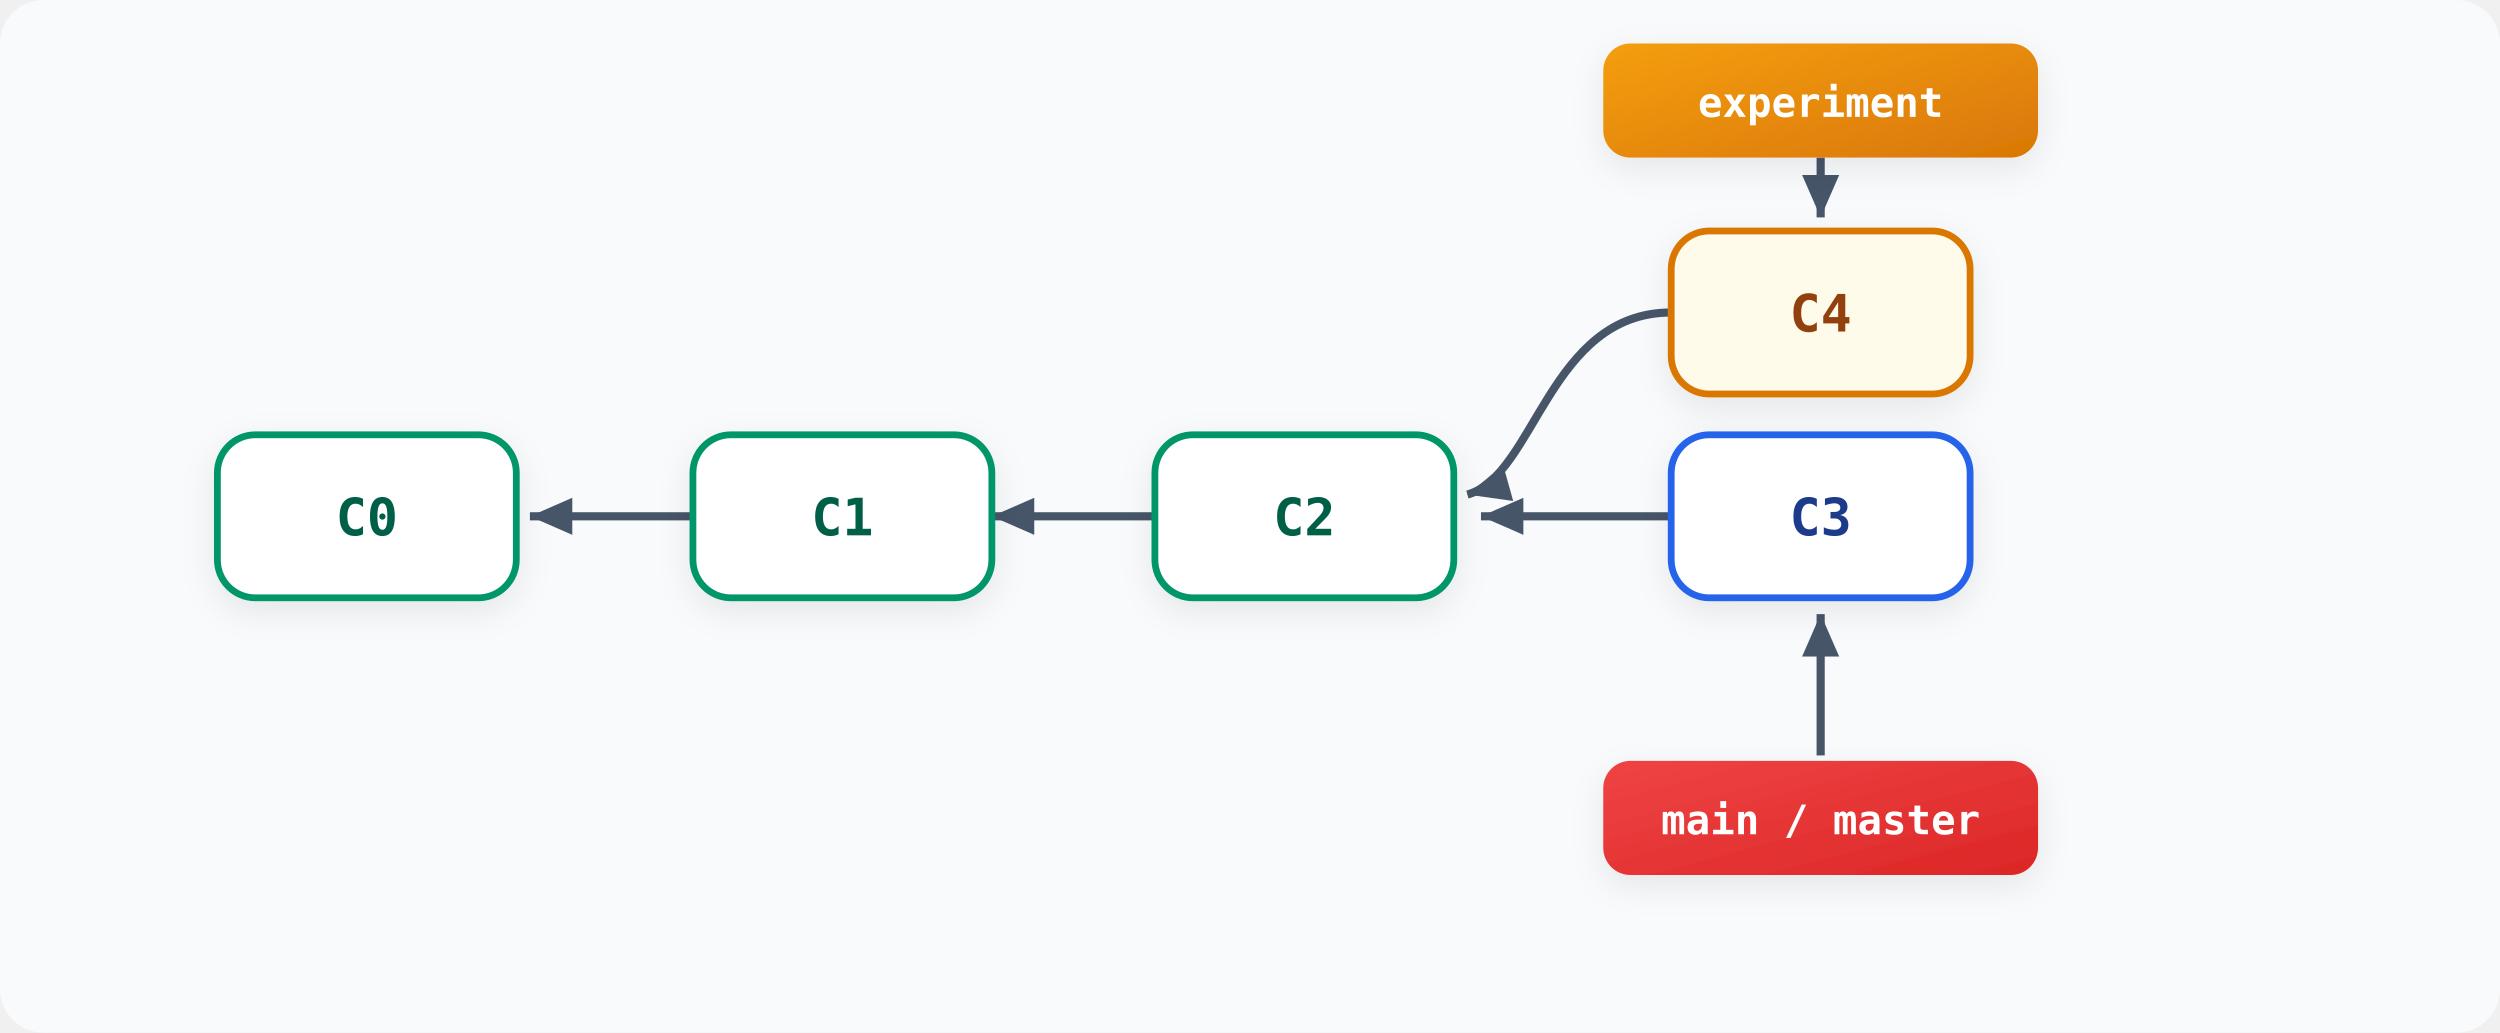
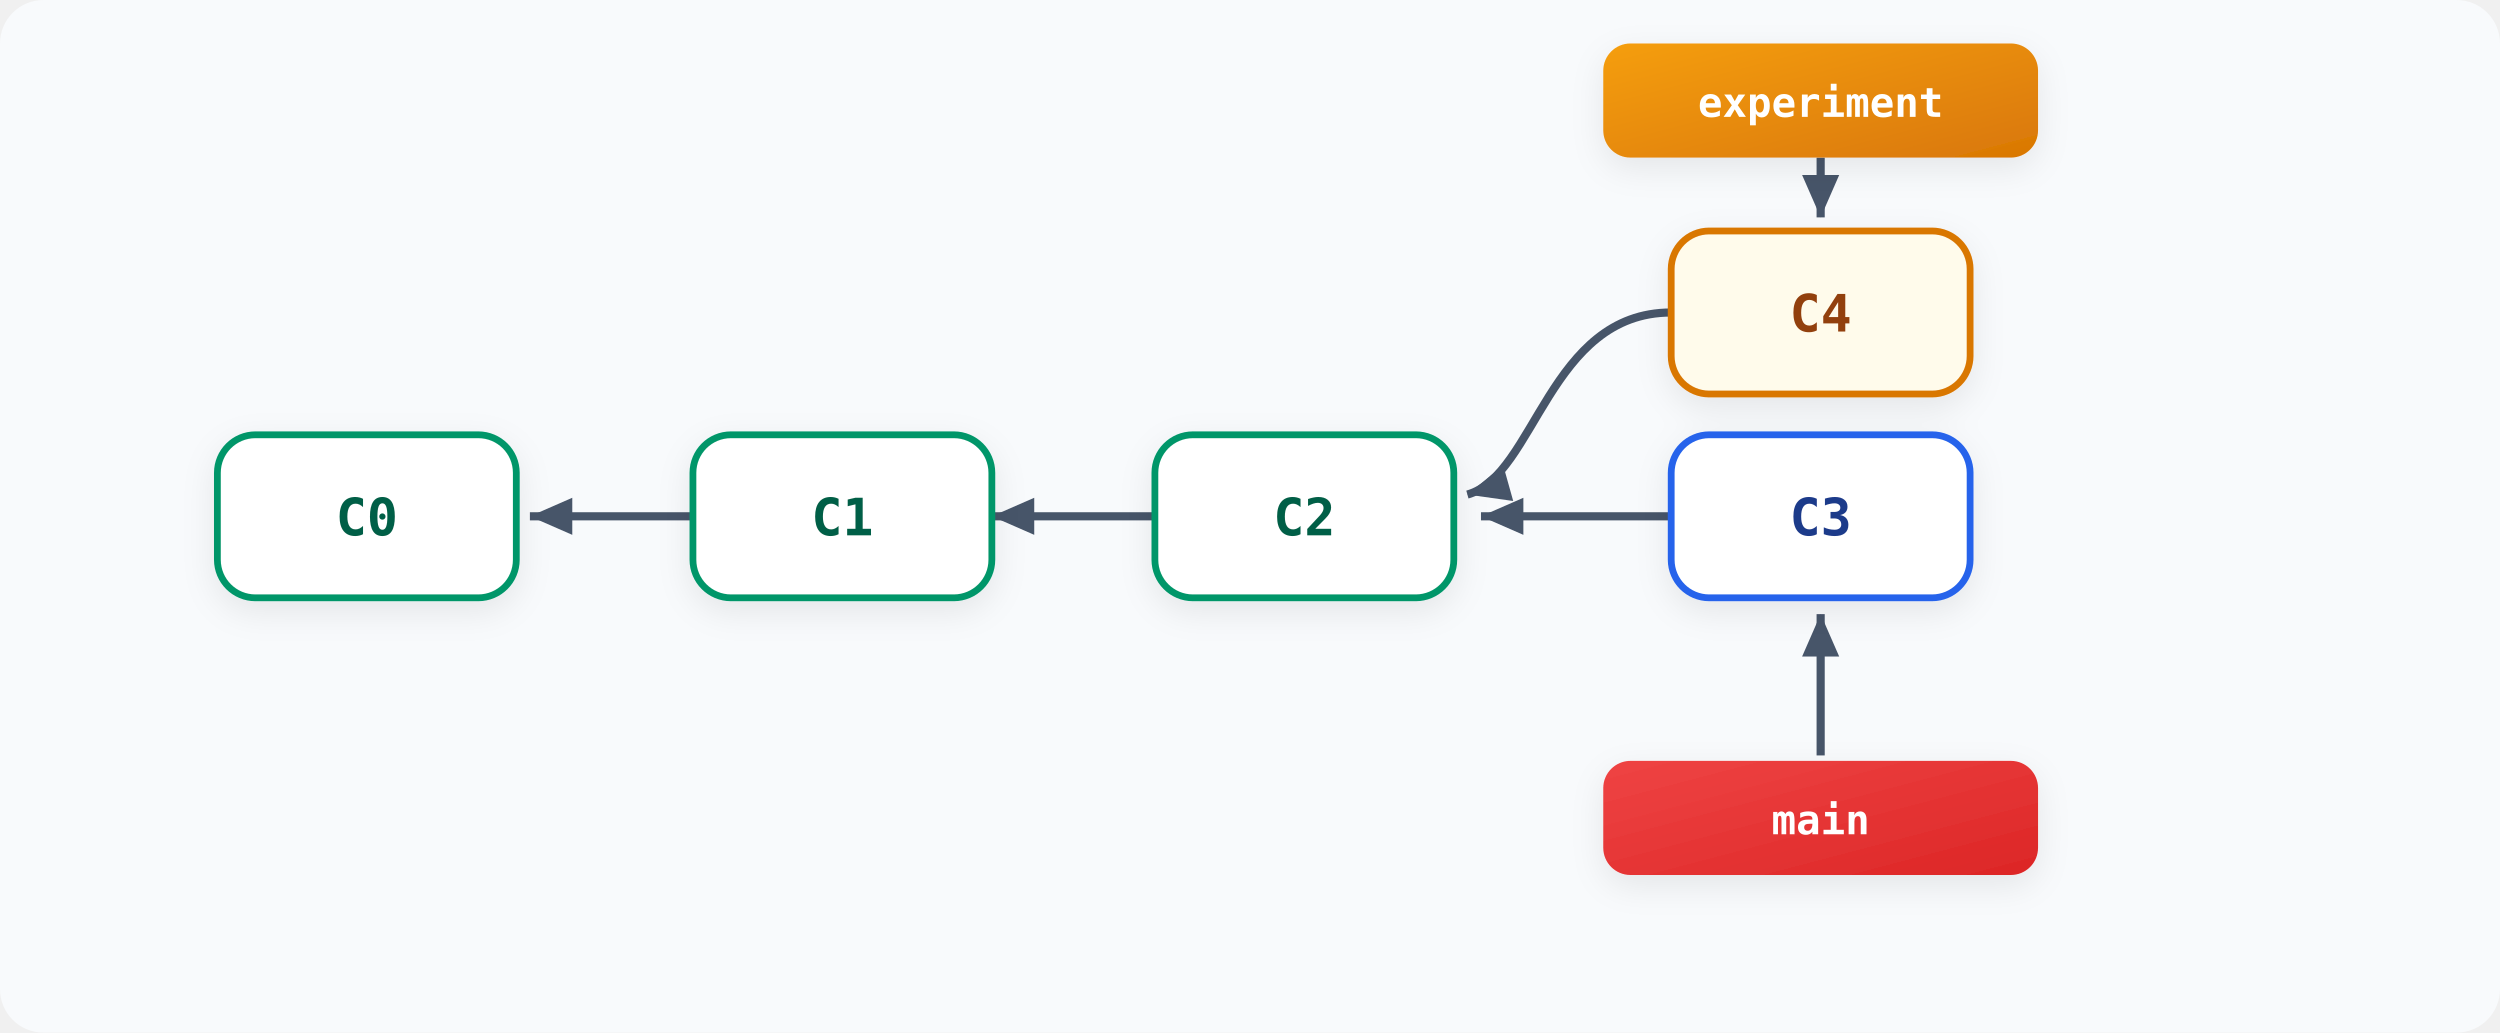
<svg xmlns="http://www.w3.org/2000/svg" viewBox="0 0 920 380" width="920" height="380" font-family="'Inter', -apple-system, BlinkMacSystemFont, 'Segoe UI', sans-serif">
  <defs>
    <linearGradient id="mainGrad" x1="0" y1="0" x2="1" y2="1">
      <stop offset="0%" stop-color="#ef4444" />
      <stop offset="100%" stop-color="#dc2626" />
    </linearGradient>
    <linearGradient id="expGrad" x1="0" y1="0" x2="1" y2="1">
      <stop offset="0%" stop-color="#f59e0b" />
      <stop offset="100%" stop-color="#d97706" />
    </linearGradient>
    <marker id="arrSlate" viewBox="0 0 10 10" refX="8" refY="5" markerWidth="6.5" markerHeight="6.5" orient="auto-start-reverse">
      <path d="M 0 1.5 L 8 5 L 0 8.5 z" fill="#475569" />
    </marker>
    <filter id="shadow" x="-10%" y="-10%" width="120%" height="125%">
      <feDropShadow dx="0" dy="4" stdDeviation="6" flood-color="#0f172a" flood-opacity="0.08" />
    </filter>
  </defs>
  <rect width="920" height="380" rx="16" fill="#f8fafc" />
  <line x1="255" y1="190" x2="195" y2="190" stroke="#475569" stroke-width="3" marker-end="url(#arrSlate)" />
  <line x1="425" y1="190" x2="365" y2="190" stroke="#475569" stroke-width="3" marker-end="url(#arrSlate)" />
  <path d="M 615 115 C 570 115, 565 175, 540 182" fill="none" stroke="#475569" stroke-width="3" marker-end="url(#arrSlate)" />
  <line x1="615" y1="190" x2="545" y2="190" stroke="#475569" stroke-width="3" marker-end="url(#arrSlate)" />
  <line x1="670" y1="58" x2="670" y2="80" stroke="#475569" stroke-width="3" marker-end="url(#arrSlate)" />
  <line x1="670" y1="278" x2="670" y2="226" stroke="#475569" stroke-width="3" marker-end="url(#arrSlate)" />
  <g filter="url(#shadow)">
    <rect x="80" y="160" width="110" height="60" rx="14" fill="#ffffff" stroke="#059669" stroke-width="2.5" />
    <text x="135" y="197" text-anchor="middle" font-size="19" font-family="'JetBrains Mono', monospace" font-weight="800" fill="#065f46">C0</text>
    <rect x="255" y="160" width="110" height="60" rx="14" fill="#ffffff" stroke="#059669" stroke-width="2.5" />
    <text x="310" y="197" text-anchor="middle" font-size="19" font-family="'JetBrains Mono', monospace" font-weight="800" fill="#065f46">C1</text>
    <rect x="425" y="160" width="110" height="60" rx="14" fill="#ffffff" stroke="#059669" stroke-width="2.5" />
    <text x="480" y="197" text-anchor="middle" font-size="19" font-family="'JetBrains Mono', monospace" font-weight="800" fill="#065f46">C2</text>
    <rect x="615" y="85" width="110" height="60" rx="14" fill="#fffbeb" stroke="#d97706" stroke-width="2.5" />
    <text x="670" y="122" text-anchor="middle" font-size="19" font-family="'JetBrains Mono', monospace" font-weight="800" fill="#92400e">C4</text>
    <rect x="615" y="160" width="110" height="60" rx="14" fill="#ffffff" stroke="#2563eb" stroke-width="2.5" />
    <text x="670" y="197" text-anchor="middle" font-size="19" font-family="'JetBrains Mono', monospace" font-weight="800" fill="#1e3a8a">C3</text>
  </g>
  <g filter="url(#shadow)">
    <rect x="590" y="16" width="160" height="42" rx="10" fill="url(#expGrad)" />
    <text x="670" y="43" text-anchor="middle" font-size="15" font-family="'JetBrains Mono', monospace" font-weight="800" fill="#ffffff">experiment</text>
    <rect x="590" y="280" width="160" height="42" rx="10" fill="url(#mainGrad)" />
-     <text x="670" y="307" text-anchor="middle" font-size="15" font-family="'JetBrains Mono', monospace" font-weight="800" fill="#ffffff">main / master</text>
+     <text x="670" y="307" text-anchor="middle" font-size="15" font-family="'JetBrains Mono', monospace" font-weight="800" fill="#ffffff">main</text>
  </g>
</svg>
